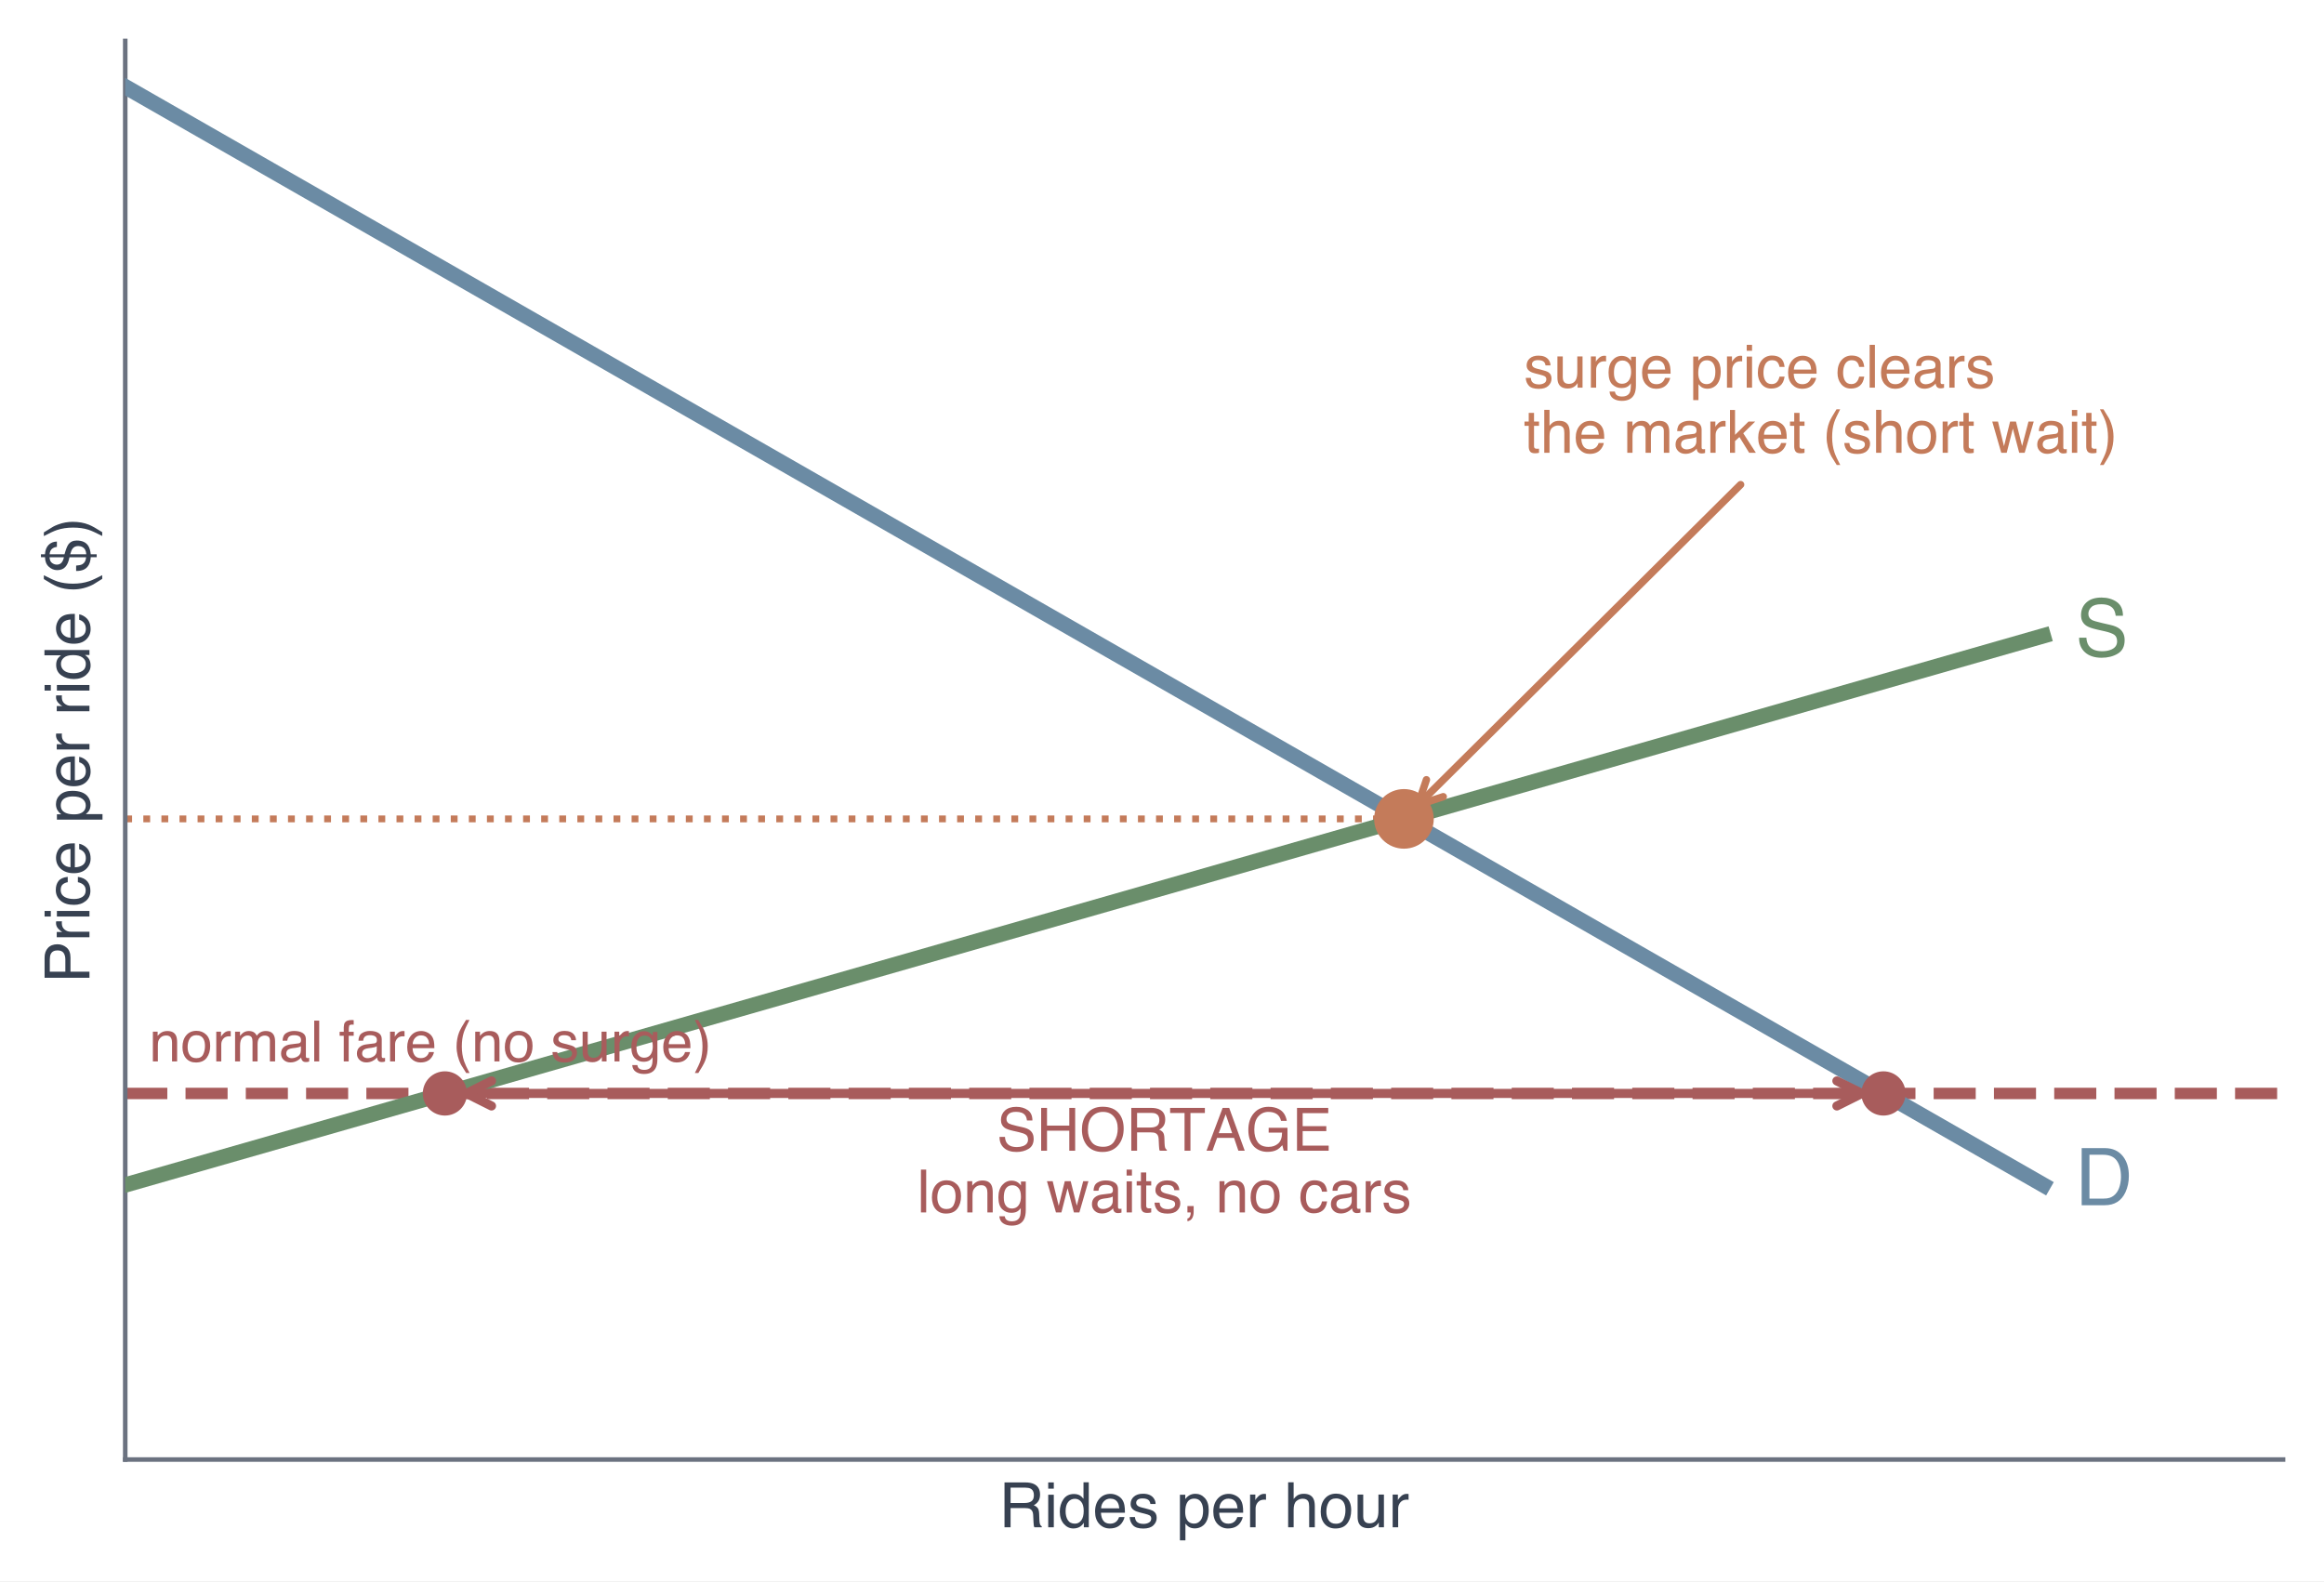
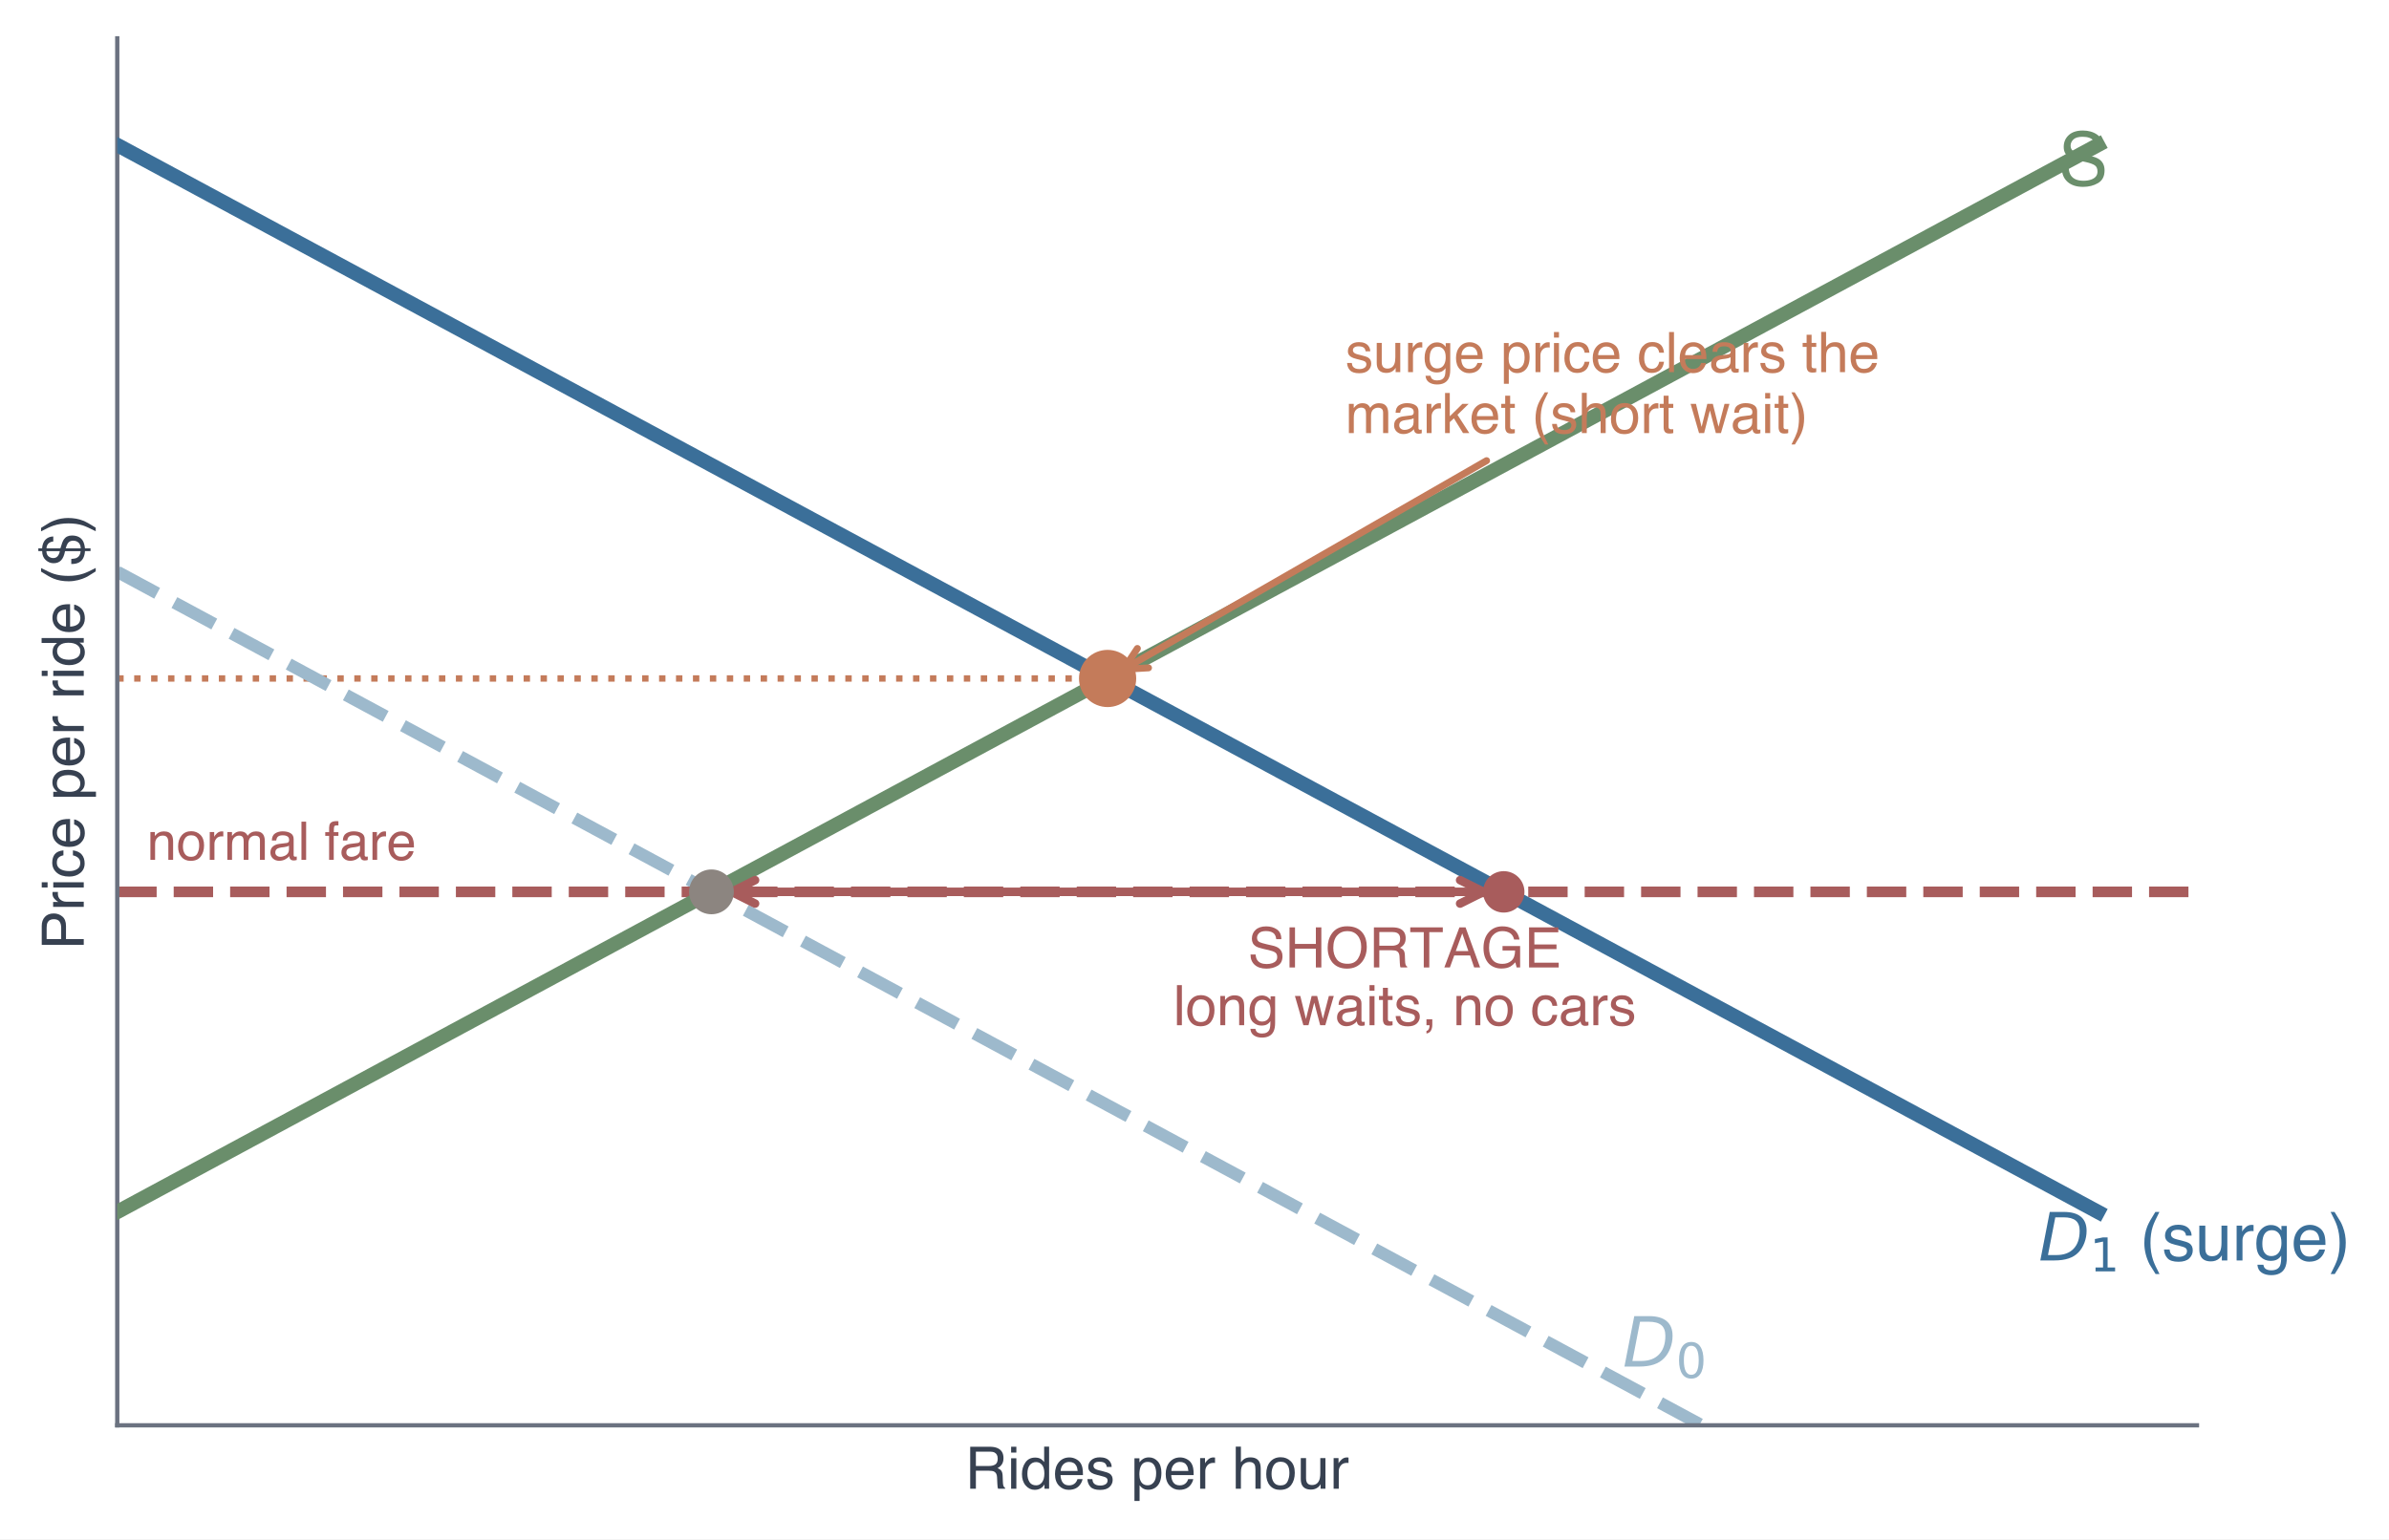
- <svg xmlns="http://www.w3.org/2000/svg" xmlns:xlink="http://www.w3.org/1999/xlink" width="408.663pt" height="278.089pt" viewBox="0 0 408.663 278.089" version="1.1">
+ <svg xmlns="http://www.w3.org/2000/svg" xmlns:xlink="http://www.w3.org/1999/xlink" width="448.688pt" height="289.177pt" viewBox="0 0 448.688 289.177" version="1.1">
  <defs>
    <style type="text/css">*{stroke-linejoin: round; stroke-linecap: butt}</style>
  </defs>
  <g id="figure_1">
    <g id="patch_1">
-       <path d="M 0 278.089  L 408.663 278.089  L 408.663 0  L 0 0  z " style="fill: #ffffff" />
+       <path d="M 0 289.177  L 448.688 289.177  L 448.688 0  L 0 0  z " style="fill: #ffffff" />
    </g>
    <g id="axes_1">
      <g id="patch_2">
-         <path d="M 22.023 256.68  L 401.463 256.68  L 401.463 7.2  L 22.023 7.2  z " style="fill: #ffffff" />
+         <path d="M 22.023 267.768  L 412.623 267.768  L 412.623 7.2  L 22.023 7.2  z " style="fill: #ffffff" />
      </g>
      <g id="line2d_1">
-         <path d="M 22.023 144.012  L 246.876 144.012  " clip-path="url(#p58eef93a85)" style="fill: none; stroke-dasharray: 1.2,1.98; stroke-dashoffset: 0; stroke: #c47b5a; stroke-width: 1.2" />
+         <path d="M 22.023 127.462  L 208.023 127.462  " clip-path="url(#pc14288cc4a)" style="fill: none; stroke-dasharray: 1.2,1.98; stroke-dashoffset: 0; stroke: #c47b5a; stroke-width: 1.2" />
      </g>
      <g id="matplotlib.axis_1">
        <g id="text_1">
-           <g style="fill: #374151" transform="translate(175.6707 268.5966) scale(0.11 -0.11)">
+           <g style="fill: #374151" transform="translate(181.2507 279.6846) scale(0.11 -0.11)">
            <defs>
              <path id="Helvetica-52" d="M 2622 2488  Q 3059 2488 3314 2663  Q 3569 2838 3569 3294  Q 3569 3784 3213 3963  Q 3022 4056 2703 4056  L 1184 4056  L 1184 2488  L 2622 2488  z M 563 4591  L 2688 4591  Q 3213 4591 3553 4438  Q 4200 4144 4200 3353  Q 4200 2941 4029 2678  Q 3859 2416 3553 2256  Q 3822 2147 3958 1969  Q 4094 1791 4109 1391  L 4131 775  Q 4141 513 4175 384  Q 4231 166 4375 103  L 4375 0  L 3613 0  Q 3581 59 3562 153  Q 3544 247 3531 516  L 3494 1281  Q 3472 1731 3159 1884  Q 2981 1969 2600 1969  L 1184 1969  L 1184 0  L 563 0  L 563 4591  z " transform="scale(0.015625)" />
              <path id="Helvetica-69" d="M 413 3331  L 984 3331  L 984 0  L 413 0  L 413 3331  z M 413 4591  L 984 4591  L 984 3953  L 413 3953  L 413 4591  z " transform="scale(0.015625)" />
              <path id="Helvetica-64" d="M 769 1634  Q 769 1097 997 734  Q 1225 372 1728 372  Q 2119 372 2370 708  Q 2622 1044 2622 1672  Q 2622 2306 2362 2611  Q 2103 2916 1722 2916  Q 1297 2916 1033 2591  Q 769 2266 769 1634  z M 1616 3406  Q 2000 3406 2259 3244  Q 2409 3150 2600 2916  L 2600 4606  L 3141 4606  L 3141 0  L 2634 0  L 2634 466  Q 2438 156 2169 18  Q 1900 -119 1553 -119  Q 994 -119 584 351  Q 175 822 175 1603  Q 175 2334 548 2870  Q 922 3406 1616 3406  z " transform="scale(0.015625)" />
              <path id="Helvetica-65" d="M 1806 3422  Q 2163 3422 2497 3255  Q 2831 3088 3006 2822  Q 3175 2569 3231 2231  Q 3281 2000 3281 1494  L 828 1494  Q 844 984 1069 676  Q 1294 369 1766 369  Q 2206 369 2469 659  Q 2619 828 2681 1050  L 3234 1050  Q 3213 866 3089 639  Q 2966 413 2813 269  Q 2556 19 2178 -69  Q 1975 -119 1719 -119  Q 1094 -119 659 336  Q 225 791 225 1609  Q 225 2416 662 2919  Q 1100 3422 1806 3422  z M 2703 1941  Q 2669 2306 2544 2525  Q 2313 2931 1772 2931  Q 1384 2931 1121 2651  Q 859 2372 844 1941  L 2703 1941  z M 1753 3428  L 1753 3428  z " transform="scale(0.015625)" />
              <path id="Helvetica-73" d="M 747 1050  Q 772 769 888 619  Q 1100 347 1625 347  Q 1938 347 2175 483  Q 2413 619 2413 903  Q 2413 1119 2222 1231  Q 2100 1300 1741 1391  L 1294 1503  Q 866 1609 663 1741  Q 300 1969 300 2372  Q 300 2847 642 3140  Q 984 3434 1563 3434  Q 2319 3434 2653 2991  Q 2863 2709 2856 2384  L 2325 2384  Q 2309 2575 2191 2731  Q 1997 2953 1519 2953  Q 1200 2953 1036 2831  Q 872 2709 872 2509  Q 872 2291 1088 2159  Q 1213 2081 1456 2022  L 1828 1931  Q 2434 1784 2641 1647  Q 2969 1431 2969 969  Q 2969 522 2630 197  Q 2291 -128 1597 -128  Q 850 -128 539 211  Q 228 550 206 1050  L 747 1050  z M 1578 3428  L 1578 3428  z " transform="scale(0.015625)" />
              <path id="Helvetica-20" transform="scale(0.015625)" />
              <path id="Helvetica-70" d="M 1825 378  Q 2219 378 2480 708  Q 2741 1038 2741 1694  Q 2741 2094 2625 2381  Q 2406 2934 1825 2934  Q 1241 2934 1025 2350  Q 909 2038 909 1556  Q 909 1169 1025 897  Q 1244 378 1825 378  z M 369 3331  L 916 3331  L 916 2888  Q 1084 3116 1284 3241  Q 1569 3428 1953 3428  Q 2522 3428 2919 2992  Q 3316 2556 3316 1747  Q 3316 653 2744 184  Q 2381 -113 1900 -113  Q 1522 -113 1266 53  Q 1116 147 931 375  L 931 -1334  L 369 -1334  L 369 3331  z " transform="scale(0.015625)" />
              <path id="Helvetica-72" d="M 428 3347  L 963 3347  L 963 2769  Q 1028 2938 1284 3180  Q 1541 3422 1875 3422  Q 1891 3422 1928 3419  Q 1966 3416 2056 3406  L 2056 2813  Q 2006 2822 1964 2825  Q 1922 2828 1872 2828  Q 1447 2828 1219 2554  Q 991 2281 991 1925  L 991 0  L 428 0  L 428 3347  z " transform="scale(0.015625)" />
              <path id="Helvetica-68" d="M 413 4606  L 975 4606  L 975 2894  Q 1175 3147 1334 3250  Q 1606 3428 2013 3428  Q 2741 3428 3000 2919  Q 3141 2641 3141 2147  L 3141 0  L 2563 0  L 2563 2109  Q 2563 2478 2469 2650  Q 2316 2925 1894 2925  Q 1544 2925 1259 2684  Q 975 2444 975 1775  L 975 0  L 413 0  L 413 4606  z " transform="scale(0.015625)" />
              <path id="Helvetica-6f" d="M 1741 363  Q 2300 363 2508 786  Q 2716 1209 2716 1728  Q 2716 2197 2566 2491  Q 2328 2953 1747 2953  Q 1231 2953 997 2559  Q 763 2166 763 1609  Q 763 1075 997 719  Q 1231 363 1741 363  z M 1763 3444  Q 2409 3444 2856 3012  Q 3303 2581 3303 1744  Q 3303 934 2909 406  Q 2516 -122 1688 -122  Q 997 -122 590 345  Q 184 813 184 1600  Q 184 2444 612 2944  Q 1041 3444 1763 3444  z M 1744 3428  L 1744 3428  z " transform="scale(0.015625)" />
              <path id="Helvetica-75" d="M 975 3347  L 975 1125  Q 975 869 1056 706  Q 1206 406 1616 406  Q 2203 406 2416 931  Q 2531 1213 2531 1703  L 2531 3347  L 3094 3347  L 3094 0  L 2563 0  L 2569 494  Q 2459 303 2297 172  Q 1975 -91 1516 -91  Q 800 -91 541 388  Q 400 644 400 1072  L 400 3347  L 975 3347  z M 1747 3428  L 1747 3428  z " transform="scale(0.015625)" />
            </defs>
            <use xlink:href="#Helvetica-52" />
            <use xlink:href="#Helvetica-69" transform="translate(72.2168 0)" />
            <use xlink:href="#Helvetica-64" transform="translate(94.43359 0)" />
            <use xlink:href="#Helvetica-65" transform="translate(150.0488 0)" />
            <use xlink:href="#Helvetica-73" transform="translate(205.6641 0)" />
            <use xlink:href="#Helvetica-20" transform="translate(255.6641 0)" />
            <use xlink:href="#Helvetica-70" transform="translate(283.4473 0)" />
            <use xlink:href="#Helvetica-65" transform="translate(339.0625 0)" />
            <use xlink:href="#Helvetica-72" transform="translate(394.6777 0)" />
            <use xlink:href="#Helvetica-20" transform="translate(427.9785 0)" />
            <use xlink:href="#Helvetica-68" transform="translate(455.7617 0)" />
            <use xlink:href="#Helvetica-6f" transform="translate(511.377 0)" />
            <use xlink:href="#Helvetica-75" transform="translate(566.9922 0)" />
            <use xlink:href="#Helvetica-72" transform="translate(622.6074 0)" />
          </g>
        </g>
      </g>
      <g id="matplotlib.axis_2">
        <g id="text_2">
-           <g style="fill: #374151" transform="translate(15.73016 172.8944) rotate(-90) scale(0.11 -0.11)">
+           <g style="fill: #374151" transform="translate(15.73016 178.4384) rotate(-90) scale(0.11 -0.11)">
            <defs>
              <path id="Helvetica-50" d="M 547 4591  L 2613 4591  Q 3225 4591 3600 4245  Q 3975 3900 3975 3275  Q 3975 2738 3640 2339  Q 3306 1941 2613 1941  L 1169 1941  L 1169 0  L 547 0  L 547 4591  z M 3347 3272  Q 3347 3778 2972 3959  Q 2766 4056 2406 4056  L 1169 4056  L 1169 2466  L 2406 2466  Q 2825 2466 3086 2644  Q 3347 2822 3347 3272  z " transform="scale(0.015625)" />
              <path id="Helvetica-63" d="M 1703 3444  Q 2269 3444 2623 3169  Q 2978 2894 3050 2222  L 2503 2222  Q 2453 2531 2275 2736  Q 2097 2941 1703 2941  Q 1166 2941 934 2416  Q 784 2075 784 1575  Q 784 1072 996 728  Q 1209 384 1666 384  Q 2016 384 2220 598  Q 2425 813 2503 1184  L 3050 1184  Q 2956 519 2581 211  Q 2206 -97 1622 -97  Q 966 -97 575 383  Q 184 863 184 1581  Q 184 2463 612 2953  Q 1041 3444 1703 3444  z M 1616 3428  L 1616 3428  z " transform="scale(0.015625)" />
              <path id="Helvetica-28" d="M 1894 4666  Q 1403 3713 1256 3263  Q 1034 2578 1034 1681  Q 1034 775 1288 25  Q 1444 -438 1903 -1306  L 1525 -1306  Q 1069 -594 959 -397  Q 850 -200 722 138  Q 547 600 478 1125  Q 444 1397 444 1644  Q 444 2569 734 3291  Q 919 3750 1503 4666  L 1894 4666  z " transform="scale(0.015625)" />
              <path id="Helvetica-24" d="M 1909 325  Q 2444 350 2647 716  Q 2753 903 2753 1150  Q 2753 1541 2466 1744  Q 2300 1863 1909 1969  L 1909 325  z M 850 3341  Q 850 3031 1054 2856  Q 1259 2681 1606 2613  L 1606 4081  Q 1197 4066 1023 3831  Q 850 3597 850 3341  z M 288 3303  Q 288 3778 636 4159  Q 984 4541 1613 4547  L 1613 4963  L 1909 4963  L 1909 4553  Q 2531 4509 2864 4186  Q 3197 3863 3213 3331  L 2666 3331  Q 2644 3569 2538 3741  Q 2341 4056 1909 4072  L 1909 2553  Q 2634 2350 2894 2172  Q 3316 1878 3316 1303  Q 3316 472 2775 122  Q 2475 -72 1909 -134  L 1909 -741  L 1613 -741  L 1613 -134  Q 703 -75 378 509  Q 200 825 200 1363  L 753 1363  Q 778 934 888 738  Q 1081 384 1606 341  L 1606 2044  Q 931 2172 609 2472  Q 288 2772 288 3303  z " transform="scale(0.015625)" />
              <path id="Helvetica-29" d="M 222 -1306  Q 719 -338 863 106  Q 1081 778 1081 1681  Q 1081 2584 828 3334  Q 672 3797 213 4666  L 591 4666  Q 1072 3897 1173 3717  Q 1275 3538 1394 3222  Q 1544 2831 1608 2450  Q 1672 2069 1672 1716  Q 1672 791 1378 66  Q 1194 -400 613 -1306  L 222 -1306  z " transform="scale(0.015625)" />
            </defs>
            <use xlink:href="#Helvetica-50" />
            <use xlink:href="#Helvetica-72" transform="translate(66.69922 0)" />
            <use xlink:href="#Helvetica-69" transform="translate(100 0)" />
            <use xlink:href="#Helvetica-63" transform="translate(122.2168 0)" />
            <use xlink:href="#Helvetica-65" transform="translate(172.2168 0)" />
            <use xlink:href="#Helvetica-20" transform="translate(227.832 0)" />
            <use xlink:href="#Helvetica-70" transform="translate(255.6152 0)" />
            <use xlink:href="#Helvetica-65" transform="translate(311.2305 0)" />
            <use xlink:href="#Helvetica-72" transform="translate(366.8457 0)" />
            <use xlink:href="#Helvetica-20" transform="translate(400.1465 0)" />
            <use xlink:href="#Helvetica-72" transform="translate(427.9297 0)" />
            <use xlink:href="#Helvetica-69" transform="translate(461.2305 0)" />
            <use xlink:href="#Helvetica-64" transform="translate(483.4473 0)" />
            <use xlink:href="#Helvetica-65" transform="translate(539.0625 0)" />
            <use xlink:href="#Helvetica-20" transform="translate(594.6777 0)" />
            <use xlink:href="#Helvetica-28" transform="translate(622.4609 0)" />
            <use xlink:href="#Helvetica-24" transform="translate(655.7617 0)" />
            <use xlink:href="#Helvetica-29" transform="translate(711.377 0)" />
          </g>
        </g>
      </g>
      <g id="line2d_2">
-         <path d="M 22.023 192.298  L 401.463 192.298  " clip-path="url(#p58eef93a85)" style="fill: none; stroke-dasharray: 7.4,3.2; stroke-dashoffset: 0; stroke: #a85c5c; stroke-width: 2" />
+         <path d="M 22.023 107.418  L 319.623 267.768  " clip-path="url(#pc14288cc4a)" style="fill: none; stroke-dasharray: 8.51,3.68; stroke-dashoffset: 0; stroke: #9db9cc; stroke-width: 2.3" />
+       </g>
+       <g id="line2d_3">
+         <path d="M 22.023 167.55  L 412.623 167.55  " clip-path="url(#pc14288cc4a)" style="fill: none; stroke-dasharray: 7.4,3.2; stroke-dashoffset: 0; stroke: #a85c5c; stroke-width: 2" />
      </g>
      <g id="patch_3">
-         <path d="M 22.023 256.68  L 22.023 7.2  " style="fill: none; stroke: #6b7280; stroke-width: 0.8; stroke-linejoin: miter; stroke-linecap: square" />
+         <path d="M 22.023 267.768  L 22.023 7.2  " style="fill: none; stroke: #6b7280; stroke-width: 0.8; stroke-linejoin: miter; stroke-linecap: square" />
      </g>
      <g id="patch_4">
-         <path d="M 22.023 256.68  L 401.463 256.68  " style="fill: none; stroke: #6b7280; stroke-width: 0.8; stroke-linejoin: miter; stroke-linecap: square" />
-       </g>
-       <g id="line2d_3">
-         <path d="M 22.023 15.248  L 359.303 208.394  " clip-path="url(#p58eef93a85)" style="fill: none; stroke: #6b8ba4; stroke-width: 2.7; stroke-linecap: square" />
+         <path d="M 22.023 267.768  L 412.623 267.768  " style="fill: none; stroke: #6b7280; stroke-width: 0.8; stroke-linejoin: miter; stroke-linecap: square" />
      </g>
      <g id="line2d_4">
-         <path d="M 22.023 208.394  L 359.303 111.821  " clip-path="url(#p58eef93a85)" style="fill: none; stroke: #6a8e6b; stroke-width: 2.7; stroke-linecap: square" />
+         <path d="M 22.023 227.681  L 394.023 27.244  " clip-path="url(#pc14288cc4a)" style="fill: none; stroke: #6a8e6b; stroke-width: 2.7; stroke-linecap: square" />
+       </g>
+       <g id="line2d_5">
+         <path d="M 22.023 27.244  L 394.023 227.681  " clip-path="url(#pc14288cc4a)" style="fill: none; stroke: #3b6f99; stroke-width: 2.7; stroke-linecap: square" />
      </g>
      <g id="text_3">
-         <g style="fill: #6b8ba4" transform="translate(364.9243 211.9559) scale(0.14 -0.14)">
-           <defs>
-             <path id="Helvetica-44" d="M 2250 531  Q 2566 531 2769 597  Q 3131 719 3363 1066  Q 3547 1344 3628 1778  Q 3675 2038 3675 2259  Q 3675 3113 3336 3584  Q 2997 4056 2244 4056  L 1141 4056  L 1141 531  L 2250 531  z M 516 4591  L 2375 4591  Q 3322 4591 3844 3919  Q 4309 3313 4309 2366  Q 4309 1634 4034 1044  Q 3550 0 2369 0  L 516 0  L 516 4591  z " transform="scale(0.015625)" />
-           </defs>
-           <use xlink:href="#Helvetica-44" />
+         <g style="fill: #6a8e6b" transform="translate(386.583 34.81477) scale(0.14 -0.14)">
+           <defs>
+             <path id="Helvetica-53" d="M 894 1481  Q 916 1091 1078 847  Q 1388 391 2169 391  Q 2519 391 2806 491  Q 3363 684 3363 1184  Q 3363 1559 3128 1719  Q 2891 1875 2384 1991  L 1763 2131  Q 1153 2269 900 2434  Q 463 2722 463 3294  Q 463 3913 891 4309  Q 1319 4706 2103 4706  Q 2825 4706 3329 4357  Q 3834 4009 3834 3244  L 3250 3244  Q 3203 3613 3050 3809  Q 2766 4169 2084 4169  Q 1534 4169 1293 3937  Q 1053 3706 1053 3400  Q 1053 3063 1334 2906  Q 1519 2806 2169 2656  L 2813 2509  Q 3278 2403 3531 2219  Q 3969 1897 3969 1284  Q 3969 522 3414 194  Q 2859 -134 2125 -134  Q 1269 -134 784 303  Q 300 738 309 1481  L 894 1481  z M 2150 4716  L 2150 4716  z " transform="scale(0.015625)" />
+           </defs>
+           <use xlink:href="#Helvetica-53" />
        </g>
      </g>
      <g id="text_4">
-         <g style="fill: #6a8e6b" transform="translate(364.9243 115.383) scale(0.14 -0.14)">
-           <defs>
-             <path id="Helvetica-53" d="M 894 1481  Q 916 1091 1078 847  Q 1388 391 2169 391  Q 2519 391 2806 491  Q 3363 684 3363 1184  Q 3363 1559 3128 1719  Q 2891 1875 2384 1991  L 1763 2131  Q 1153 2269 900 2434  Q 463 2722 463 3294  Q 463 3913 891 4309  Q 1319 4706 2103 4706  Q 2825 4706 3329 4357  Q 3834 4009 3834 3244  L 3250 3244  Q 3203 3613 3050 3809  Q 2766 4169 2084 4169  Q 1534 4169 1293 3937  Q 1053 3706 1053 3400  Q 1053 3063 1334 2906  Q 1519 2806 2169 2656  L 2813 2509  Q 3278 2403 3531 2219  Q 3969 1897 3969 1284  Q 3969 522 3414 194  Q 2859 -134 2125 -134  Q 1269 -134 784 303  Q 300 738 309 1481  L 894 1481  z M 2150 4716  L 2150 4716  z " transform="scale(0.015625)" />
-           </defs>
-           <use xlink:href="#Helvetica-53" />
+         <g style="fill: #9db9cc" transform="translate(304.743 256.744) scale(0.13 -0.13)">
+           <defs>
+             <path id="DejaVuSans-Oblique-44" d="M 1081 4666  L 2438 4666  Q 3519 4666 4070 4208  Q 4622 3750 4622 2847  Q 4622 2250 4412 1698  Q 4203 1147 3834 769  Q 3463 381 2891 190  Q 2319 0 1538 0  L 172 0  L 1081 4666  z M 1613 4147  L 909 519  L 1734 519  Q 2794 519 3375 1128  Q 3956 1738 3956 2847  Q 3956 3519 3581 3833  Q 3206 4147 2406 4147  L 1613 4147  z " transform="scale(0.015625)" />
+             <path id="DejaVuSans-30" d="M 2034 4250  Q 1547 4250 1301 3770  Q 1056 3291 1056 2328  Q 1056 1369 1301 889  Q 1547 409 2034 409  Q 2525 409 2770 889  Q 3016 1369 3016 2328  Q 3016 3291 2770 3770  Q 2525 4250 2034 4250  z M 2034 4750  Q 2819 4750 3233 4129  Q 3647 3509 3647 2328  Q 3647 1150 3233 529  Q 2819 -91 2034 -91  Q 1250 -91 836 529  Q 422 1150 422 2328  Q 422 3509 836 4129  Q 1250 4750 2034 4750  z " transform="scale(0.015625)" />
+           </defs>
+           <use xlink:href="#DejaVuSans-Oblique-44" transform="translate(0 0.09375)" />
+           <use xlink:href="#DejaVuSans-30" transform="translate(77.00195 -16.3125) scale(0.7)" />
+         </g>
+       </g>
+       <g id="text_5">
+         <g style="fill: #3b6f99" transform="translate(382.863 236.8056) scale(0.125 -0.125)">
+           <defs>
+             <path id="DejaVuSans-31" d="M 794 531  L 1825 531  L 1825 4091  L 703 3866  L 703 4441  L 1819 4666  L 2450 4666  L 2450 531  L 3481 531  L 3481 0  L 794 0  L 794 531  z " transform="scale(0.015625)" />
+             <path id="Helvetica-67" d="M 1594 3406  Q 1988 3406 2281 3213  Q 2441 3103 2606 2894  L 2606 3316  L 3125 3316  L 3125 272  Q 3125 -366 2938 -734  Q 2588 -1416 1616 -1416  Q 1075 -1416 706 -1173  Q 338 -931 294 -416  L 866 -416  Q 906 -641 1028 -763  Q 1219 -950 1628 -950  Q 2275 -950 2475 -494  Q 2594 -225 2584 466  Q 2416 209 2178 84  Q 1941 -41 1550 -41  Q 1006 -41 598 345  Q 191 731 191 1622  Q 191 2463 602 2934  Q 1013 3406 1594 3406  z M 2606 1688  Q 2606 2309 2350 2609  Q 2094 2909 1697 2909  Q 1103 2909 884 2353  Q 769 2056 769 1575  Q 769 1009 998 714  Q 1228 419 1616 419  Q 2222 419 2469 966  Q 2606 1275 2606 1688  z M 1659 3428  L 1659 3428  z " transform="scale(0.015625)" />
+           </defs>
+           <use xlink:href="#DejaVuSans-Oblique-44" transform="translate(0 0.09375)" />
+           <use xlink:href="#DejaVuSans-31" transform="translate(77.00195 -16.3125) scale(0.7)" />
+           <use xlink:href="#Helvetica-20" transform="translate(124.2725 0.09375)" />
+           <use xlink:href="#Helvetica-28" transform="translate(152.0557 0.09375)" />
+           <use xlink:href="#Helvetica-73" transform="translate(185.3564 0.09375)" />
+           <use xlink:href="#Helvetica-75" transform="translate(235.3564 0.09375)" />
+           <use xlink:href="#Helvetica-72" transform="translate(290.9717 0.09375)" />
+           <use xlink:href="#Helvetica-67" transform="translate(324.2725 0.09375)" />
+           <use xlink:href="#Helvetica-65" transform="translate(379.8877 0.09375)" />
+           <use xlink:href="#Helvetica-29" transform="translate(435.5029 0.09375)" />
        </g>
      </g>
      <g id="patch_5">
-         <path d="M 306.08 85.227  Q 277.187 113.915 249.326 141.579  " style="fill: none; stroke: #c47b5a; stroke-width: 1.3; stroke-linecap: round" />
-         <path d="M 253.786 140.11  L 249.326 141.579  L 250.827 137.13  " style="fill: none; stroke: #c47b5a; stroke-width: 1.3; stroke-linecap: round" />
-       </g>
-       <g id="text_5">
-         <g style="fill: #c47b5a" transform="translate(267.9563 68.17549) scale(0.105 -0.105)">
-           <defs>
-             <path id="Helvetica-67" d="M 1594 3406  Q 1988 3406 2281 3213  Q 2441 3103 2606 2894  L 2606 3316  L 3125 3316  L 3125 272  Q 3125 -366 2938 -734  Q 2588 -1416 1616 -1416  Q 1075 -1416 706 -1173  Q 338 -931 294 -416  L 866 -416  Q 906 -641 1028 -763  Q 1219 -950 1628 -950  Q 2275 -950 2475 -494  Q 2594 -225 2584 466  Q 2416 209 2178 84  Q 1941 -41 1550 -41  Q 1006 -41 598 345  Q 191 731 191 1622  Q 191 2463 602 2934  Q 1013 3406 1594 3406  z M 2606 1688  Q 2606 2309 2350 2609  Q 2094 2909 1697 2909  Q 1103 2909 884 2353  Q 769 2056 769 1575  Q 769 1009 998 714  Q 1228 419 1616 419  Q 2222 419 2469 966  Q 2606 1275 2606 1688  z M 1659 3428  L 1659 3428  z " transform="scale(0.015625)" />
+         <path d="M 279.201 86.545  Q 244.48 106.505 211.019 125.74  " style="fill: none; stroke: #c47b5a; stroke-width: 1.3; stroke-linecap: round" />
+         <path d="M 215.706 125.468  L 211.019 125.74  L 213.613 121.826  " style="fill: none; stroke: #c47b5a; stroke-width: 1.3; stroke-linecap: round" />
+       </g>
+       <g id="text_6">
+         <g style="fill: #c47b5a" transform="translate(252.663 69.90747) scale(0.105 -0.105)">
+           <defs>
            <path id="Helvetica-6c" d="M 428 4591  L 991 4591  L 991 0  L 428 0  L 428 4591  z " transform="scale(0.015625)" />
            <path id="Helvetica-61" d="M 844 891  Q 844 647 1022 506  Q 1200 366 1444 366  Q 1741 366 2019 503  Q 2488 731 2488 1250  L 2488 1703  Q 2384 1638 2221 1594  Q 2059 1550 1903 1531  L 1563 1488  Q 1256 1447 1103 1359  Q 844 1213 844 891  z M 2206 2028  Q 2400 2053 2466 2191  Q 2503 2266 2503 2406  Q 2503 2694 2298 2823  Q 2094 2953 1713 2953  Q 1272 2953 1088 2716  Q 984 2584 953 2325  L 428 2325  Q 444 2944 830 3186  Q 1216 3428 1725 3428  Q 2316 3428 2684 3203  Q 3050 2978 3050 2503  L 3050 575  Q 3050 488 3086 434  Q 3122 381 3238 381  Q 3275 381 3322 386  Q 3369 391 3422 400  L 3422 -16  Q 3291 -53 3222 -62  Q 3153 -72 3034 -72  Q 2744 -72 2613 134  Q 2544 244 2516 444  Q 2344 219 2022 53  Q 1700 -113 1313 -113  Q 847 -113 551 170  Q 256 453 256 878  Q 256 1344 547 1600  Q 838 1856 1309 1916  L 2206 2028  z M 1741 3428  L 1741 3428  z " transform="scale(0.015625)" />
+             <path id="Helvetica-74" d="M 525 4281  L 1094 4281  L 1094 3347  L 1628 3347  L 1628 2888  L 1094 2888  L 1094 703  Q 1094 528 1213 469  Q 1278 434 1431 434  Q 1472 434 1519 436  Q 1566 438 1628 444  L 1628 0  Q 1531 -28 1426 -40  Q 1322 -53 1200 -53  Q 806 -53 665 148  Q 525 350 525 672  L 525 2888  L 72 2888  L 72 3347  L 525 3347  L 525 4281  z " transform="scale(0.015625)" />
          </defs>
          <use xlink:href="#Helvetica-73" />
          <use xlink:href="#Helvetica-75" transform="translate(50 0)" />
          <use xlink:href="#Helvetica-72" transform="translate(105.6152 0)" />
          <use xlink:href="#Helvetica-67" transform="translate(138.916 0)" />
          <use xlink:href="#Helvetica-65" transform="translate(194.5312 0)" />
          <use xlink:href="#Helvetica-20" transform="translate(250.1465 0)" />
          <use xlink:href="#Helvetica-70" transform="translate(277.9297 0)" />
          <use xlink:href="#Helvetica-72" transform="translate(333.5449 0)" />
          <use xlink:href="#Helvetica-69" transform="translate(366.8457 0)" />
          <use xlink:href="#Helvetica-63" transform="translate(389.0625 0)" />
          <use xlink:href="#Helvetica-65" transform="translate(439.0625 0)" />
          <use xlink:href="#Helvetica-20" transform="translate(494.6777 0)" />
          <use xlink:href="#Helvetica-63" transform="translate(522.4609 0)" />
          <use xlink:href="#Helvetica-6c" transform="translate(572.4609 0)" />
          <use xlink:href="#Helvetica-65" transform="translate(594.6777 0)" />
          <use xlink:href="#Helvetica-61" transform="translate(650.293 0)" />
          <use xlink:href="#Helvetica-72" transform="translate(705.9082 0)" />
          <use xlink:href="#Helvetica-73" transform="translate(739.209 0)" />
-         </g>
-         <g style="fill: #c47b5a" transform="translate(267.9563 79.62968) scale(0.105 -0.105)">
-           <defs>
-             <path id="Helvetica-74" d="M 525 4281  L 1094 4281  L 1094 3347  L 1628 3347  L 1628 2888  L 1094 2888  L 1094 703  Q 1094 528 1213 469  Q 1278 434 1431 434  Q 1472 434 1519 436  Q 1566 438 1628 444  L 1628 0  Q 1531 -28 1426 -40  Q 1322 -53 1200 -53  Q 806 -53 665 148  Q 525 350 525 672  L 525 2888  L 72 2888  L 72 3347  L 525 3347  L 525 4281  z " transform="scale(0.015625)" />
+           <use xlink:href="#Helvetica-20" transform="translate(789.209 0)" />
+           <use xlink:href="#Helvetica-74" transform="translate(816.9922 0)" />
+           <use xlink:href="#Helvetica-68" transform="translate(844.7754 0)" />
+           <use xlink:href="#Helvetica-65" transform="translate(900.3906 0)" />
+         </g>
+         <g style="fill: #c47b5a" transform="translate(252.663 81.36166) scale(0.105 -0.105)">
+           <defs>
            <path id="Helvetica-6d" d="M 413 3347  L 969 3347  L 969 2872  Q 1169 3119 1331 3231  Q 1609 3422 1963 3422  Q 2363 3422 2606 3225  Q 2744 3113 2856 2894  Q 3044 3163 3297 3292  Q 3550 3422 3866 3422  Q 4541 3422 4784 2934  Q 4916 2672 4916 2228  L 4916 0  L 4331 0  L 4331 2325  Q 4331 2659 4164 2784  Q 3997 2909 3756 2909  Q 3425 2909 3186 2687  Q 2947 2466 2947 1947  L 2947 0  L 2375 0  L 2375 2184  Q 2375 2525 2294 2681  Q 2166 2916 1816 2916  Q 1497 2916 1236 2669  Q 975 2422 975 1775  L 975 0  L 413 0  L 413 3347  z " transform="scale(0.015625)" />
            <path id="Helvetica-6b" d="M 400 4591  L 941 4591  L 941 1925  L 2384 3347  L 3103 3347  L 1822 2094  L 3175 0  L 2456 0  L 1413 1688  L 941 1256  L 941 0  L 400 0  L 400 4591  z " transform="scale(0.015625)" />
            <path id="Helvetica-77" d="M 672 3347  L 1316 709  L 1969 3347  L 2600 3347  L 3256 725  L 3941 3347  L 4503 3347  L 3531 0  L 2947 0  L 2266 2591  L 1606 0  L 1022 0  L 56 3347  L 672 3347  z " transform="scale(0.015625)" />
          </defs>
-           <use xlink:href="#Helvetica-74" />
-           <use xlink:href="#Helvetica-68" transform="translate(27.7832 0)" />
-           <use xlink:href="#Helvetica-65" transform="translate(83.39844 0)" />
-           <use xlink:href="#Helvetica-20" transform="translate(139.0137 0)" />
-           <use xlink:href="#Helvetica-6d" transform="translate(166.7969 0)" />
-           <use xlink:href="#Helvetica-61" transform="translate(250.0977 0)" />
-           <use xlink:href="#Helvetica-72" transform="translate(305.7129 0)" />
-           <use xlink:href="#Helvetica-6b" transform="translate(339.0137 0)" />
-           <use xlink:href="#Helvetica-65" transform="translate(389.0137 0)" />
-           <use xlink:href="#Helvetica-74" transform="translate(444.6289 0)" />
-           <use xlink:href="#Helvetica-20" transform="translate(472.4121 0)" />
-           <use xlink:href="#Helvetica-28" transform="translate(500.1953 0)" />
-           <use xlink:href="#Helvetica-73" transform="translate(533.4961 0)" />
-           <use xlink:href="#Helvetica-68" transform="translate(583.4961 0)" />
-           <use xlink:href="#Helvetica-6f" transform="translate(639.1113 0)" />
-           <use xlink:href="#Helvetica-72" transform="translate(694.7266 0)" />
-           <use xlink:href="#Helvetica-74" transform="translate(728.0273 0)" />
-           <use xlink:href="#Helvetica-20" transform="translate(755.8105 0)" />
-           <use xlink:href="#Helvetica-77" transform="translate(783.5938 0)" />
-           <use xlink:href="#Helvetica-61" transform="translate(855.8105 0)" />
-           <use xlink:href="#Helvetica-69" transform="translate(911.4258 0)" />
-           <use xlink:href="#Helvetica-74" transform="translate(933.6426 0)" />
-           <use xlink:href="#Helvetica-29" transform="translate(961.4258 0)" />
-         </g>
-       </g>
-       <g id="text_6">
-         <g style="fill: #a85c5c" transform="translate(26.23897 186.6646) scale(0.1 -0.1)">
+           <use xlink:href="#Helvetica-6d" />
+           <use xlink:href="#Helvetica-61" transform="translate(83.30078 0)" />
+           <use xlink:href="#Helvetica-72" transform="translate(138.916 0)" />
+           <use xlink:href="#Helvetica-6b" transform="translate(172.2168 0)" />
+           <use xlink:href="#Helvetica-65" transform="translate(222.2168 0)" />
+           <use xlink:href="#Helvetica-74" transform="translate(277.832 0)" />
+           <use xlink:href="#Helvetica-20" transform="translate(305.6152 0)" />
+           <use xlink:href="#Helvetica-28" transform="translate(333.3984 0)" />
+           <use xlink:href="#Helvetica-73" transform="translate(366.6992 0)" />
+           <use xlink:href="#Helvetica-68" transform="translate(416.6992 0)" />
+           <use xlink:href="#Helvetica-6f" transform="translate(472.3145 0)" />
+           <use xlink:href="#Helvetica-72" transform="translate(527.9297 0)" />
+           <use xlink:href="#Helvetica-74" transform="translate(561.2305 0)" />
+           <use xlink:href="#Helvetica-20" transform="translate(589.0137 0)" />
+           <use xlink:href="#Helvetica-77" transform="translate(616.7969 0)" />
+           <use xlink:href="#Helvetica-61" transform="translate(689.0137 0)" />
+           <use xlink:href="#Helvetica-69" transform="translate(744.6289 0)" />
+           <use xlink:href="#Helvetica-74" transform="translate(766.8457 0)" />
+           <use xlink:href="#Helvetica-29" transform="translate(794.6289 0)" />
+         </g>
+       </g>
+       <g id="text_7">
+         <g style="fill: #a85c5c" transform="translate(27.60297 161.5364) scale(0.1 -0.1)">
          <defs>
            <path id="Helvetica-6e" d="M 413 3347  L 947 3347  L 947 2872  Q 1184 3166 1450 3294  Q 1716 3422 2041 3422  Q 2753 3422 3003 2925  Q 3141 2653 3141 2147  L 3141 0  L 2569 0  L 2569 2109  Q 2569 2416 2478 2603  Q 2328 2916 1934 2916  Q 1734 2916 1606 2875  Q 1375 2806 1200 2600  Q 1059 2434 1017 2257  Q 975 2081 975 1753  L 975 0  L 413 0  L 413 3347  z M 1734 3428  L 1734 3428  z " transform="scale(0.015625)" />
            <path id="Helvetica-66" d="M 553 3856  Q 566 4206 675 4369  Q 872 4656 1434 4656  Q 1488 4656 1544 4653  Q 1600 4650 1672 4644  L 1672 4131  Q 1584 4138 1545 4139  Q 1506 4141 1472 4141  Q 1216 4141 1166 4008  Q 1116 3875 1116 3331  L 1672 3331  L 1672 2888  L 1109 2888  L 1109 0  L 553 0  L 553 2888  L 88 2888  L 88 3331  L 553 3331  L 553 3856  z " transform="scale(0.015625)" />
          </defs>
          <use xlink:href="#Helvetica-6e" />
          <use xlink:href="#Helvetica-6f" transform="translate(55.61523 0)" />
          <use xlink:href="#Helvetica-72" transform="translate(111.2305 0)" />
          <use xlink:href="#Helvetica-6d" transform="translate(144.5312 0)" />
          <use xlink:href="#Helvetica-61" transform="translate(227.832 0)" />
          <use xlink:href="#Helvetica-6c" transform="translate(283.4473 0)" />
          <use xlink:href="#Helvetica-20" transform="translate(305.6641 0)" />
          <use xlink:href="#Helvetica-66" transform="translate(333.4473 0)" />
          <use xlink:href="#Helvetica-61" transform="translate(361.2305 0)" />
          <use xlink:href="#Helvetica-72" transform="translate(416.8457 0)" />
          <use xlink:href="#Helvetica-65" transform="translate(450.1465 0)" />
-           <use xlink:href="#Helvetica-20" transform="translate(505.7617 0)" />
-           <use xlink:href="#Helvetica-28" transform="translate(533.5449 0)" />
-           <use xlink:href="#Helvetica-6e" transform="translate(566.8457 0)" />
-           <use xlink:href="#Helvetica-6f" transform="translate(622.4609 0)" />
-           <use xlink:href="#Helvetica-20" transform="translate(678.0762 0)" />
-           <use xlink:href="#Helvetica-73" transform="translate(705.8594 0)" />
-           <use xlink:href="#Helvetica-75" transform="translate(755.8594 0)" />
-           <use xlink:href="#Helvetica-72" transform="translate(811.4746 0)" />
-           <use xlink:href="#Helvetica-67" transform="translate(844.7754 0)" />
-           <use xlink:href="#Helvetica-65" transform="translate(900.3906 0)" />
-           <use xlink:href="#Helvetica-29" transform="translate(956.0059 0)" />
        </g>
      </g>
      <g id="patch_6">
-         <path d="M 82.028 192.298  Q 204.717 192.298 327.405 192.298  " style="fill: none; stroke: #a85c5c; stroke-width: 1.6; stroke-linecap: round" />
-         <path d="M 86.428 194.498  L 82.028 192.298  L 86.428 190.098  " style="fill: none; stroke: #a85c5c; stroke-width: 1.6; stroke-linecap: round" />
-         <path d="M 323.005 190.098  L 327.405 192.298  L 323.005 194.498  " style="fill: none; stroke: #a85c5c; stroke-width: 1.6; stroke-linecap: round" />
-       </g>
-       <g id="text_7">
-         <g style="fill: #a85c5c" transform="translate(175.254 202.3717) scale(0.105 -0.105)">
+         <path d="M 137.414 167.55  Q 208.023 167.55 278.632 167.55  " style="fill: none; stroke: #a85c5c; stroke-width: 1.6; stroke-linecap: round" />
+         <path d="M 141.814 169.75  L 137.414 167.55  L 141.814 165.35  " style="fill: none; stroke: #a85c5c; stroke-width: 1.6; stroke-linecap: round" />
+         <path d="M 274.232 165.35  L 278.632 167.55  L 274.232 169.75  " style="fill: none; stroke: #a85c5c; stroke-width: 1.6; stroke-linecap: round" />
+       </g>
+       <g id="text_8">
+         <g style="fill: #a85c5c" transform="translate(234.3606 181.7536) scale(0.105 -0.105)">
          <defs>
            <path id="Helvetica-48" d="M 503 4591  L 1131 4591  L 1131 2694  L 3519 2694  L 3519 4591  L 4147 4591  L 4147 0  L 3519 0  L 3519 2147  L 1131 2147  L 1131 0  L 503 0  L 503 4591  z " transform="scale(0.015625)" />
            <path id="Helvetica-4f" d="M 2469 4716  Q 3684 4716 4269 3934  Q 4725 3325 4725 2375  Q 4725 1347 4203 666  Q 3591 -134 2456 -134  Q 1397 -134 791 566  Q 250 1241 250 2272  Q 250 3203 713 3866  Q 1306 4716 2469 4716  z M 2531 422  Q 3353 422 3720 1011  Q 4088 1600 4088 2366  Q 4088 3175 3664 3669  Q 3241 4163 2506 4163  Q 1794 4163 1344 3673  Q 894 3184 894 2231  Q 894 1469 1280 945  Q 1666 422 2531 422  z M 2488 4716  L 2488 4716  z " transform="scale(0.015625)" />
            <path id="Helvetica-54" d="M 3828 4591  L 3828 4044  L 2281 4044  L 2281 0  L 1650 0  L 1650 4044  L 103 4044  L 103 4591  L 3828 4591  z " transform="scale(0.015625)" />
            <path id="Helvetica-41" d="M 2844 1881  L 2147 3909  L 1406 1881  L 2844 1881  z M 1822 4591  L 2525 4591  L 4191 0  L 3509 0  L 3044 1375  L 1228 1375  L 731 0  L 94 0  L 1822 4591  z " transform="scale(0.015625)" />
            <path id="Helvetica-47" d="M 2472 4709  Q 3119 4709 3591 4459  Q 4275 4100 4428 3200  L 3813 3200  Q 3700 3703 3347 3933  Q 2994 4163 2456 4163  Q 1819 4163 1383 3684  Q 947 3206 947 2259  Q 947 1441 1306 927  Q 1666 413 2478 413  Q 3100 413 3508 773  Q 3916 1134 3925 1941  L 2488 1941  L 2488 2456  L 4503 2456  L 4503 0  L 4103 0  L 3953 591  Q 3638 244 3394 109  Q 2984 -122 2353 -122  Q 1538 -122 950 406  Q 309 1069 309 2225  Q 309 3378 934 4059  Q 1528 4709 2472 4709  z M 2369 4716  L 2369 4716  z " transform="scale(0.015625)" />
            <path id="Helvetica-45" d="M 547 4591  L 3894 4591  L 3894 4028  L 1153 4028  L 1153 2634  L 3688 2634  L 3688 2103  L 1153 2103  L 1153 547  L 3941 547  L 3941 0  L 547 0  L 547 4591  z M 2244 4591  L 2244 4591  z " transform="scale(0.015625)" />
          </defs>
          <use xlink:href="#Helvetica-53" />
          <use xlink:href="#Helvetica-48" transform="translate(66.69922 0)" />
          <use xlink:href="#Helvetica-4f" transform="translate(138.916 0)" />
          <use xlink:href="#Helvetica-52" transform="translate(216.6992 0)" />
          <use xlink:href="#Helvetica-54" transform="translate(288.916 0)" />
          <use xlink:href="#Helvetica-41" transform="translate(350 0)" />
          <use xlink:href="#Helvetica-47" transform="translate(416.6992 0)" />
          <use xlink:href="#Helvetica-45" transform="translate(494.4824 0)" />
        </g>
-         <g style="fill: #a85c5c" transform="translate(161.2397 213.2222) scale(0.105 -0.105)">
+         <g style="fill: #a85c5c" transform="translate(220.3464 192.6042) scale(0.105 -0.105)">
          <defs>
            <path id="Helvetica-2c" d="M 531 -653  Q 747 -616 834 -350  Q 881 -209 881 -78  Q 881 -56 879 -39  Q 878 -22 872 0  L 531 0  L 531 681  L 1200 681  L 1200 50  Q 1200 -322 1050 -603  Q 900 -884 531 -950  L 531 -653  z " transform="scale(0.015625)" />
          </defs>
          <use xlink:href="#Helvetica-6c" />
          <use xlink:href="#Helvetica-6f" transform="translate(22.2168 0)" />
          <use xlink:href="#Helvetica-6e" transform="translate(77.83203 0)" />
          <use xlink:href="#Helvetica-67" transform="translate(133.4473 0)" />
          <use xlink:href="#Helvetica-20" transform="translate(189.0625 0)" />
          <use xlink:href="#Helvetica-77" transform="translate(216.8457 0)" />
          <use xlink:href="#Helvetica-61" transform="translate(289.0625 0)" />
          <use xlink:href="#Helvetica-69" transform="translate(344.6777 0)" />
          <use xlink:href="#Helvetica-74" transform="translate(366.8945 0)" />
          <use xlink:href="#Helvetica-73" transform="translate(394.6777 0)" />
          <use xlink:href="#Helvetica-2c" transform="translate(444.6777 0)" />
          <use xlink:href="#Helvetica-20" transform="translate(472.4609 0)" />
          <use xlink:href="#Helvetica-6e" transform="translate(500.2441 0)" />
          <use xlink:href="#Helvetica-6f" transform="translate(555.8594 0)" />
          <use xlink:href="#Helvetica-20" transform="translate(611.4746 0)" />
          <use xlink:href="#Helvetica-63" transform="translate(639.2578 0)" />
          <use xlink:href="#Helvetica-61" transform="translate(689.2578 0)" />
          <use xlink:href="#Helvetica-72" transform="translate(744.873 0)" />
          <use xlink:href="#Helvetica-73" transform="translate(778.1738 0)" />
        </g>
      </g>
      <g id="PathCollection_1">
        <defs>
-           <path id="mc68ee1caf4" d="M 0 4.743  C 1.258 4.743 2.465 4.244 3.354 3.354  C 4.244 2.465 4.743 1.258 4.743 0  C 4.743 -1.258 4.244 -2.465 3.354 -3.354  C 2.465 -4.244 1.258 -4.743 0 -4.743  C -1.258 -4.743 -2.465 -4.244 -3.354 -3.354  C -4.244 -2.465 -4.743 -1.258 -4.743 0  C -4.743 1.258 -4.244 2.465 -3.354 3.354  C -2.465 4.244 -1.258 4.743 0 4.743  z " style="stroke: #c47b5a" />
+           <path id="m9c25e927d2" d="M 0 3.708  C 0.983 3.708 1.927 3.317 2.622 2.622  C 3.317 1.927 3.708 0.983 3.708 0  C 3.708 -0.983 3.317 -1.927 2.622 -2.622  C 1.927 -3.317 0.983 -3.708 0 -3.708  C -0.983 -3.708 -1.927 -3.317 -2.622 -2.622  C -3.317 -1.927 -3.708 -0.983 -3.708 0  C -3.708 0.983 -3.317 1.927 -2.622 2.622  C -1.927 3.317 -0.983 3.708 0 3.708  z " style="stroke: #8c8580" />
        </defs>
-         <g clip-path="url(#p58eef93a85)">
-           <use xlink:href="#mc68ee1caf4" x="246.876" y="144.012" style="fill: #c47b5a; stroke: #c47b5a" />
+         <g clip-path="url(#pc14288cc4a)">
+           <use xlink:href="#m9c25e927d2" x="133.623" y="167.55" style="fill: #8c8580; stroke: #8c8580" />
        </g>
      </g>
      <g id="PathCollection_2">
        <defs>
-           <path id="m5974ffc55b" d="M 0 3.391  C 0.899 3.391 1.762 3.034 2.398 2.398  C 3.034 1.762 3.391 0.899 3.391 0  C 3.391 -0.899 3.034 -1.762 2.398 -2.398  C 1.762 -3.034 0.899 -3.391 0 -3.391  C -0.899 -3.391 -1.762 -3.034 -2.398 -2.398  C -3.034 -1.762 -3.391 -0.899 -3.391 0  C -3.391 0.899 -3.034 1.762 -2.398 2.398  C -1.762 3.034 -0.899 3.391 0 3.391  z " style="stroke: #a85c5c" />
+           <path id="md1d90faab0" d="M 0 4.873  C 1.292 4.873 2.532 4.36 3.446 3.446  C 4.36 2.532 4.873 1.292 4.873 0  C 4.873 -1.292 4.36 -2.532 3.446 -3.446  C 2.532 -4.36 1.292 -4.873 0 -4.873  C -1.292 -4.873 -2.532 -4.36 -3.446 -3.446  C -4.36 -2.532 -4.873 -1.292 -4.873 0  C -4.873 1.292 -4.36 2.532 -3.446 3.446  C -2.532 4.36 -1.292 4.873 0 4.873  z " style="stroke: #c47b5a" />
        </defs>
-         <g clip-path="url(#p58eef93a85)">
-           <use xlink:href="#m5974ffc55b" x="78.236" y="192.298" style="fill: #a85c5c; stroke: #a85c5c" />
-           <use xlink:href="#m5974ffc55b" x="331.196" y="192.298" style="fill: #a85c5c; stroke: #a85c5c" />
+         <g clip-path="url(#pc14288cc4a)">
+           <use xlink:href="#md1d90faab0" x="208.023" y="127.462" style="fill: #c47b5a; stroke: #c47b5a" />
+         </g>
+       </g>
+       <g id="PathCollection_3">
+         <defs>
+           <path id="mcd8abc74ff" d="M 0 3.391  C 0.899 3.391 1.762 3.034 2.398 2.398  C 3.034 1.762 3.391 0.899 3.391 0  C 3.391 -0.899 3.034 -1.762 2.398 -2.398  C 1.762 -3.034 0.899 -3.391 0 -3.391  C -0.899 -3.391 -1.762 -3.034 -2.398 -2.398  C -3.034 -1.762 -3.391 -0.899 -3.391 0  C -3.391 0.899 -3.034 1.762 -2.398 2.398  C -1.762 3.034 -0.899 3.391 0 3.391  z " style="stroke: #a85c5c" />
+         </defs>
+         <g clip-path="url(#pc14288cc4a)">
+           <use xlink:href="#mcd8abc74ff" x="282.423" y="167.55" style="fill: #a85c5c; stroke: #a85c5c" />
        </g>
      </g>
    </g>
  </g>
  <defs>
-     <clipPath id="p58eef93a85">
-       <rect x="22.023" y="7.2" width="379.44" height="249.48" />
+     <clipPath id="pc14288cc4a">
+       <rect x="22.023" y="7.2" width="390.6" height="260.568" />
    </clipPath>
  </defs>
</svg>
